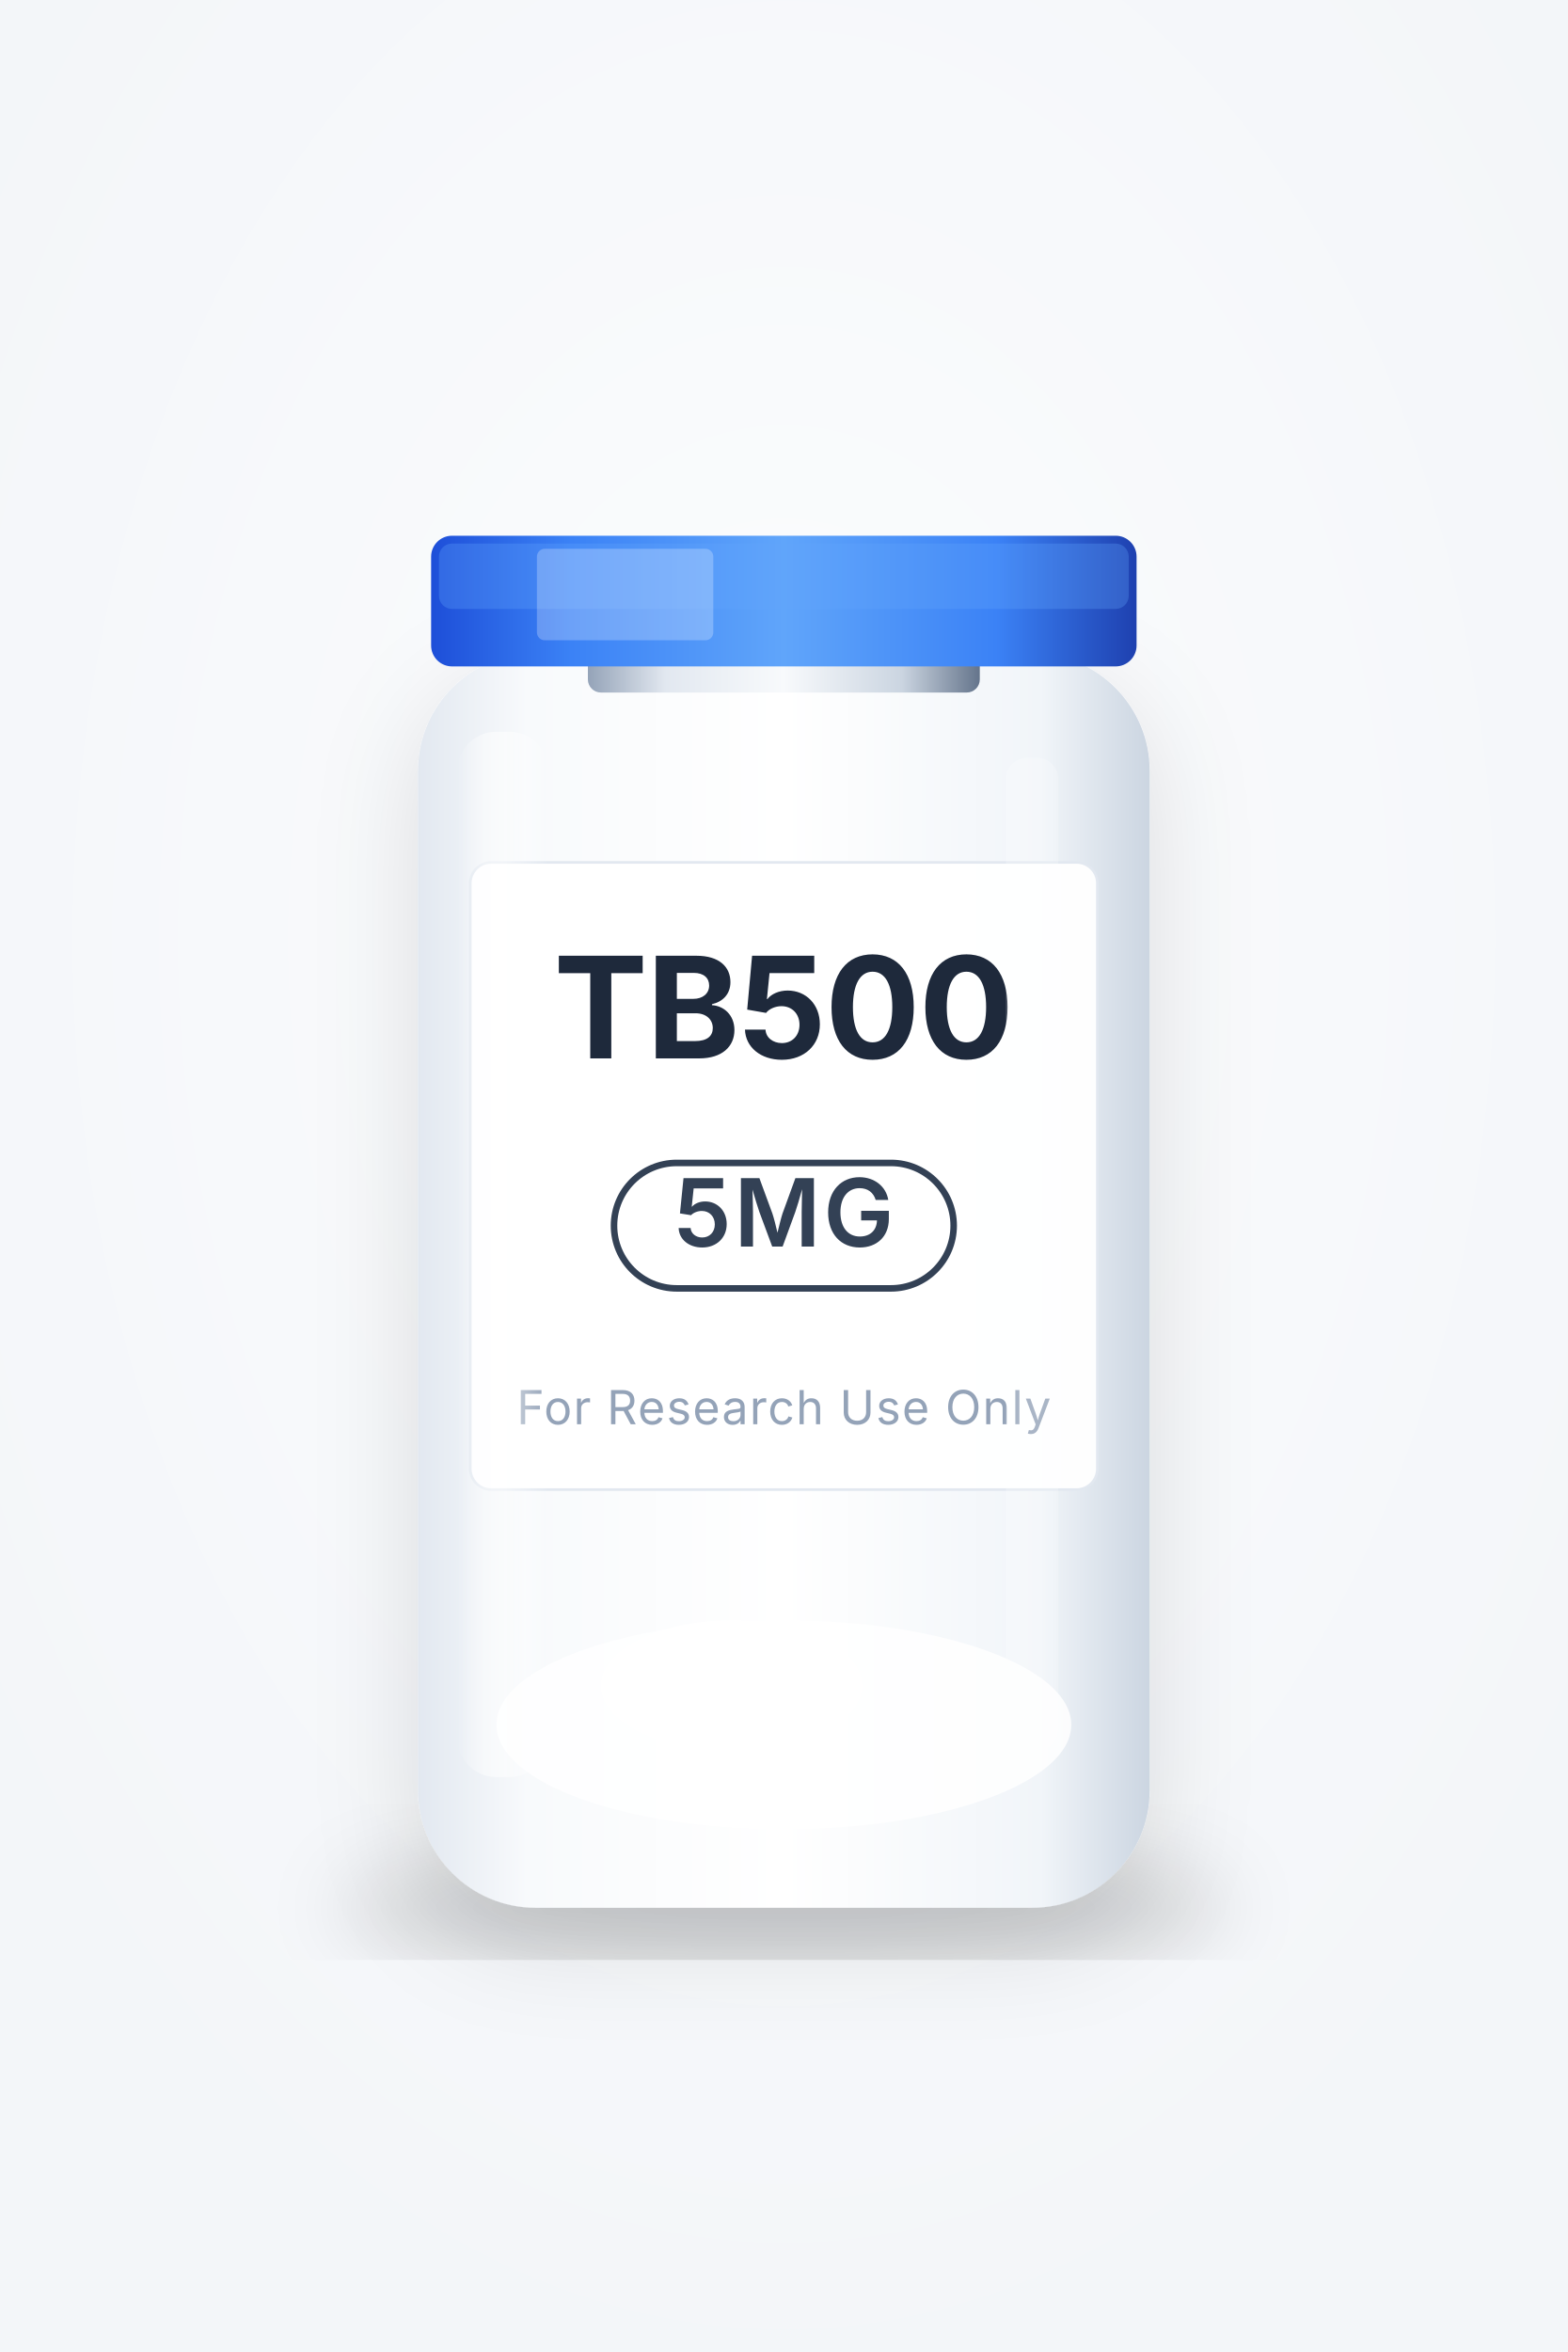
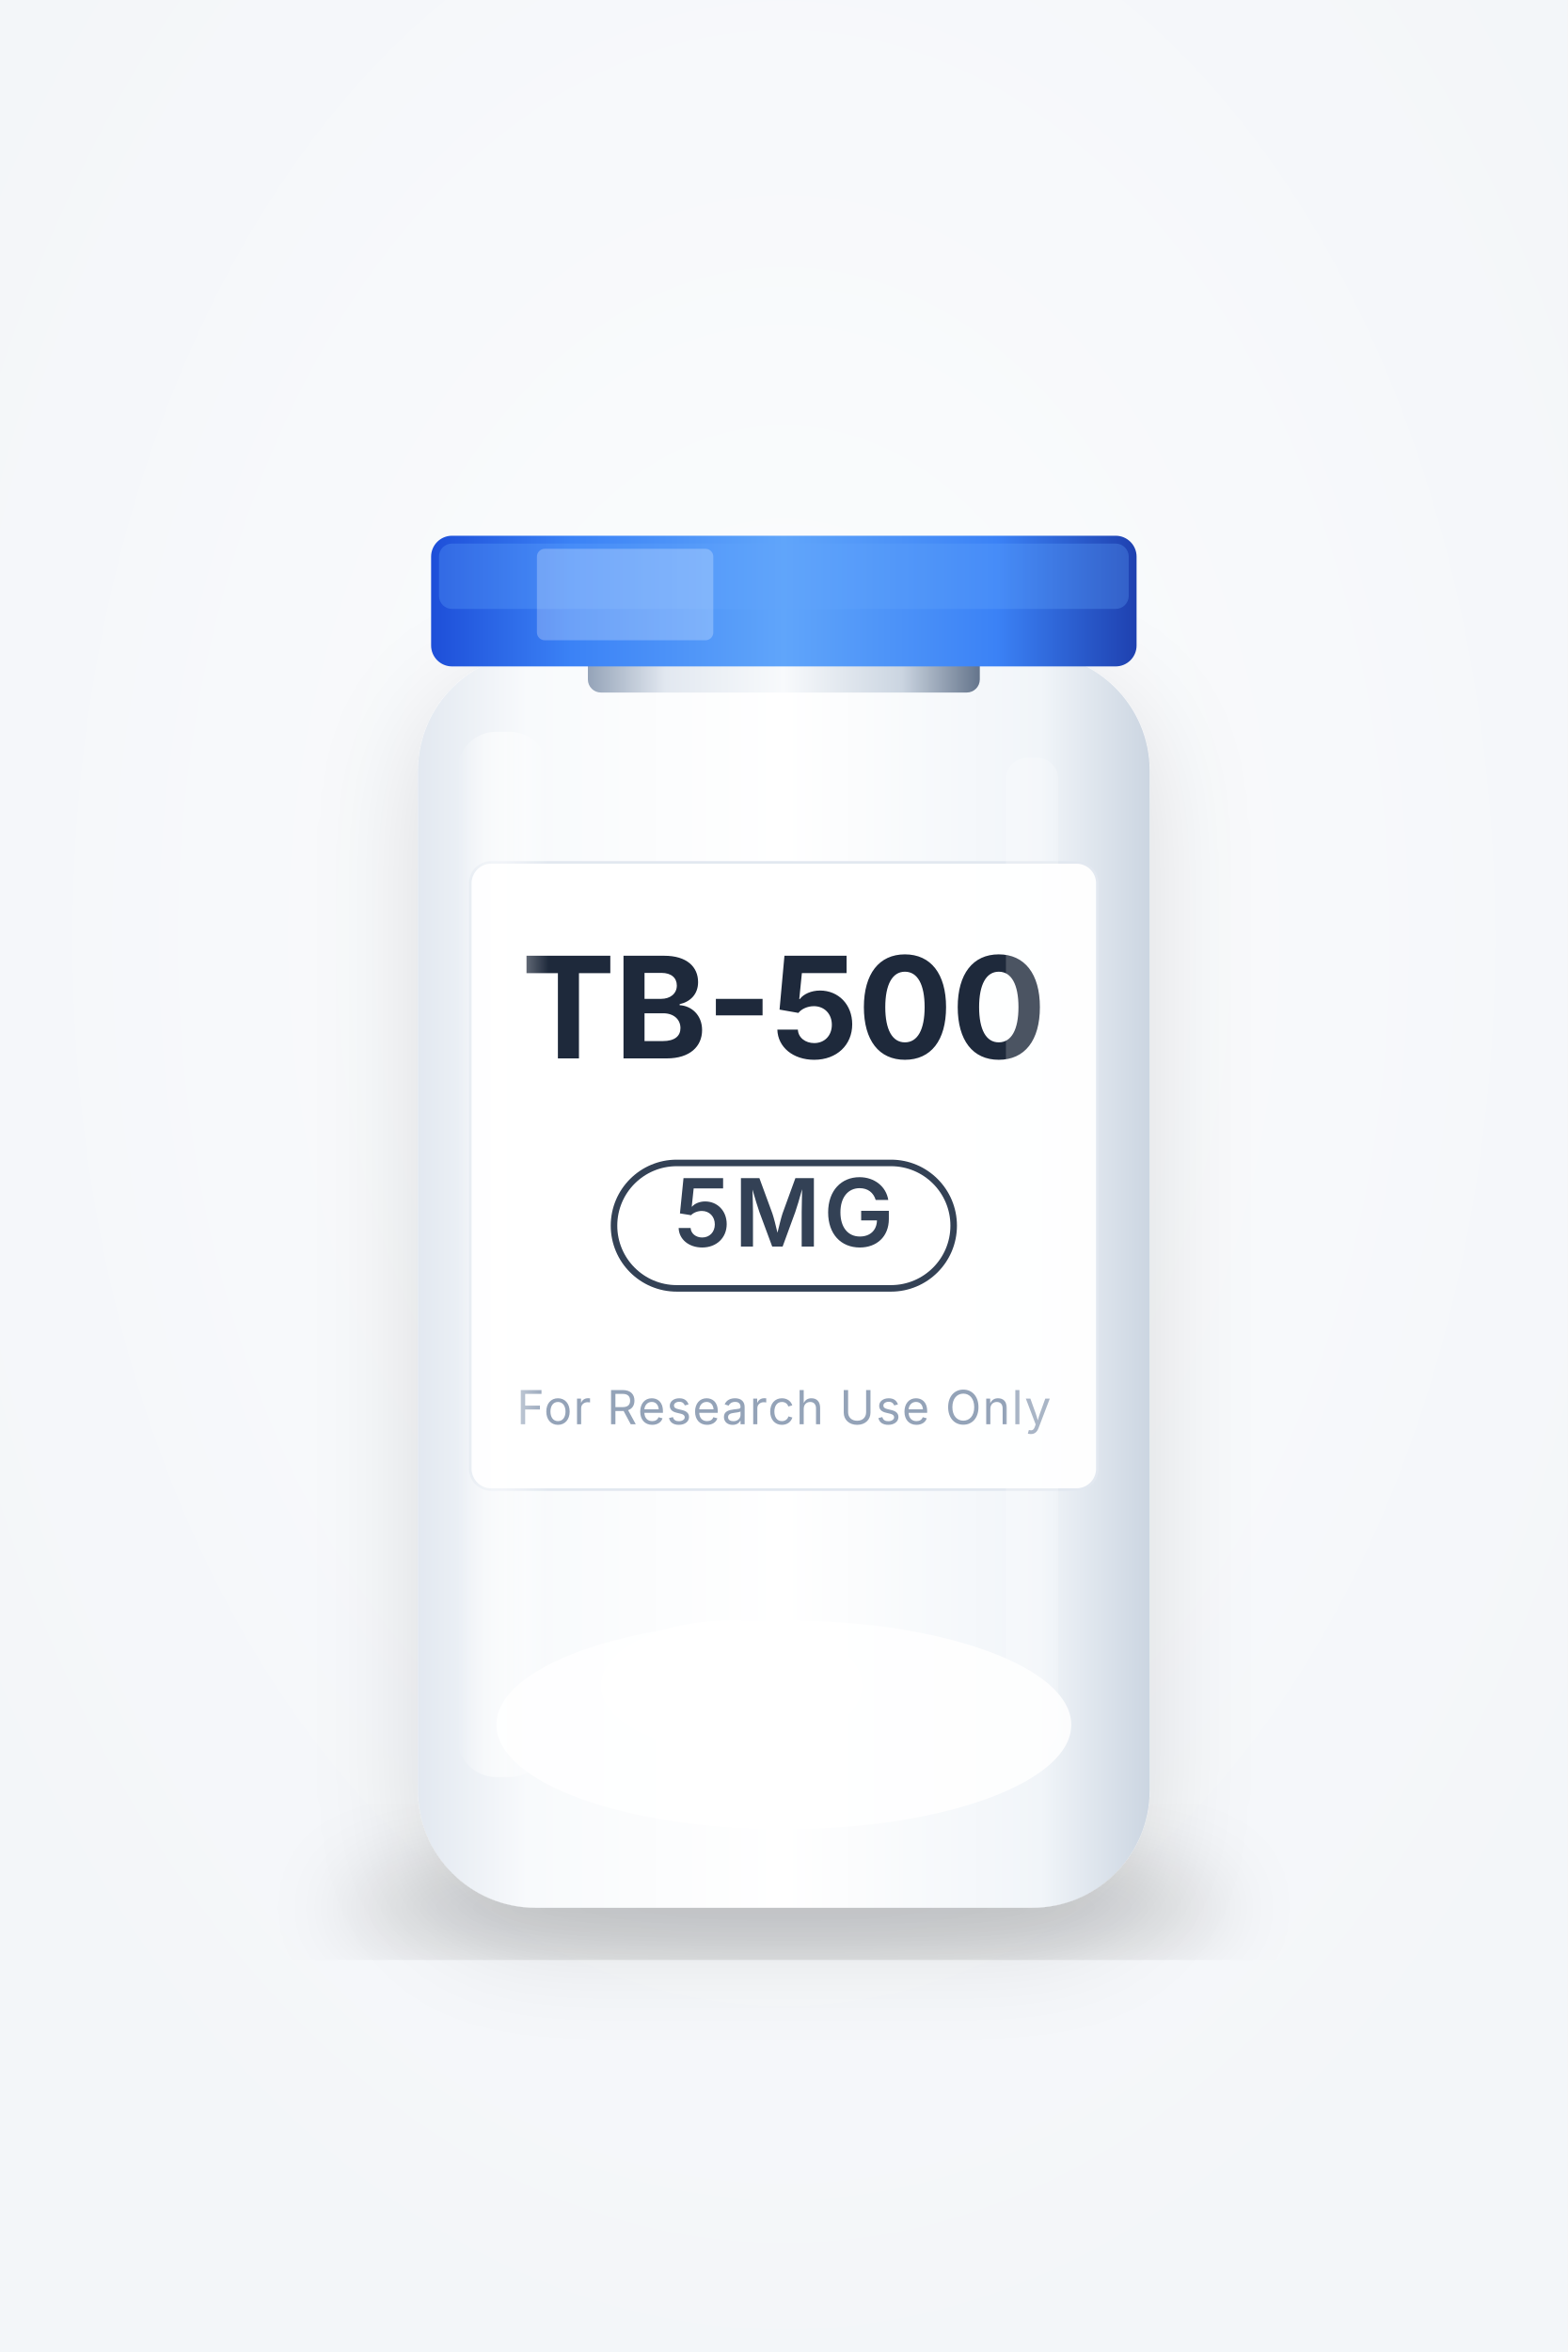
<svg xmlns="http://www.w3.org/2000/svg" width="600" height="900" viewBox="0 0 600 900">
  <defs>
    <radialGradient id="bgG" cx="50%" cy="40%" r="60%">
      <stop offset="0%" stop-color="#F8FAFC" />
      <stop offset="100%" stop-color="#E2E8F0" />
    </radialGradient>
    <linearGradient id="glass" x1="0%" y1="0%" x2="100%" y2="0%">
      <stop offset="0%" stop-color="#E2E8F0" />
      <stop offset="15%" stop-color="#F8FAFC" />
      <stop offset="50%" stop-color="#FFFFFF" />
      <stop offset="85%" stop-color="#F1F5F9" />
      <stop offset="100%" stop-color="#CBD5E1" />
    </linearGradient>
    <linearGradient id="capGrad" x1="0%" y1="0%" x2="100%" y2="0%">
      <stop offset="0%" stop-color="#1D4ED8" />
      <stop offset="20%" stop-color="#3B82F6" />
      <stop offset="50%" stop-color="#60A5FA" />
      <stop offset="80%" stop-color="#3B82F6" />
      <stop offset="100%" stop-color="#1E40AF" />
    </linearGradient>
    <linearGradient id="silver" x1="0%" y1="0%" x2="100%" y2="0%">
      <stop offset="0%" stop-color="#94A3B8" />
      <stop offset="20%" stop-color="#E2E8F0" />
      <stop offset="50%" stop-color="#F8FAFC" />
      <stop offset="80%" stop-color="#CBD5E1" />
      <stop offset="100%" stop-color="#64748B" />
    </linearGradient>
    <linearGradient id="shine" x1="0%" y1="0%" x2="100%" y2="0%">
      <stop offset="0%" stop-color="rgba(255,255,255,0)" />
      <stop offset="30%" stop-color="rgba(255,255,255,0.8)" />
      <stop offset="50%" stop-color="rgba(255,255,255,0.9)" />
      <stop offset="70%" stop-color="rgba(255,255,255,0.6)" />
      <stop offset="100%" stop-color="rgba(255,255,255,0)" />
    </linearGradient>
    <filter id="sh" x="-20%" y="-10%" width="140%" height="130%">
      <feDropShadow dx="0" dy="12" stdDeviation="20" flood-color="#000" flood-opacity="0.12" />
    </filter>
    <filter id="gsh" x="-30%" y="-30%" width="160%" height="160%">
      <feGaussianBlur in="SourceAlpha" stdDeviation="15" />
      <feOffset dx="0" dy="20" />
      <feComponentTransfer>
        <feFuncA type="linear" slope="0.15" />
      </feComponentTransfer>
    </filter>
  </defs>
  <rect width="600" height="900" fill="#FFFFFF" />
  <rect width="600" height="900" fill="url(#bgG)" opacity="0.4" />
  <ellipse cx="300" cy="710" rx="170" ry="25" fill="#000" filter="url(#gsh)" />
  <rect x="160" y="250" width="280" height="480" rx="45" fill="url(#glass)" filter="url(#sh)" />
  <ellipse cx="300" cy="660" rx="110" ry="40" fill="#FFFFFF" opacity="0.85" />
  <ellipse cx="280" cy="645" rx="50" ry="25" fill="#FFFFFF" opacity="0.9" />
  <rect x="230" y="220" width="140" height="35" fill="url(#glass)" />
  <rect x="225" y="240" width="150" height="25" rx="5" fill="url(#silver)" />
  <rect x="165" y="205" width="270" height="50" rx="8" fill="url(#capGrad)" />
  <rect x="168" y="208" width="264" height="25" rx="5" fill="#60A5FA" opacity="0.3" />
  <rect x="205.5" y="210" width="67.5" height="35" rx="3" fill="#FFF" opacity="0.25" />
  <rect x="180" y="330" width="240" height="240" rx="8" fill="#FFFFFF" opacity="0.95" />
  <rect x="180" y="330" width="240" height="240" rx="8" fill="none" stroke="#E2E8F0" stroke-width="1" />
-   <text x="300" y="405" text-anchor="middle" font-family="system-ui,-apple-system,sans-serif" font-weight="700" font-size="54" fill="#1E293B" letter-spacing="-0.5">TB500</text>
+   <text x="300" y="405" text-anchor="middle" font-family="system-ui,-apple-system,sans-serif" font-weight="700" font-size="54" fill="#1E293B" letter-spacing="-0.5">TB-500</text>
  <rect x="235" y="445" width="130" height="48" rx="24" fill="none" stroke="#334155" stroke-width="2.5" />
  <text x="300" y="477" text-anchor="middle" font-family="system-ui,-apple-system,sans-serif" font-weight="600" font-size="36" fill="#334155" letter-spacing="1">5MG</text>
  <text x="300" y="545" text-anchor="middle" font-family="system-ui,-apple-system,sans-serif" font-weight="400" font-size="18" fill="#94A3B8" letter-spacing="0.5">For Research Use Only</text>
  <rect x="175" y="280" width="35" height="400" rx="15" fill="url(#shine)" opacity="0.6" />
  <rect x="385" y="290" width="20" height="380" rx="8" fill="#FFFFFF" opacity="0.2" />
</svg>
